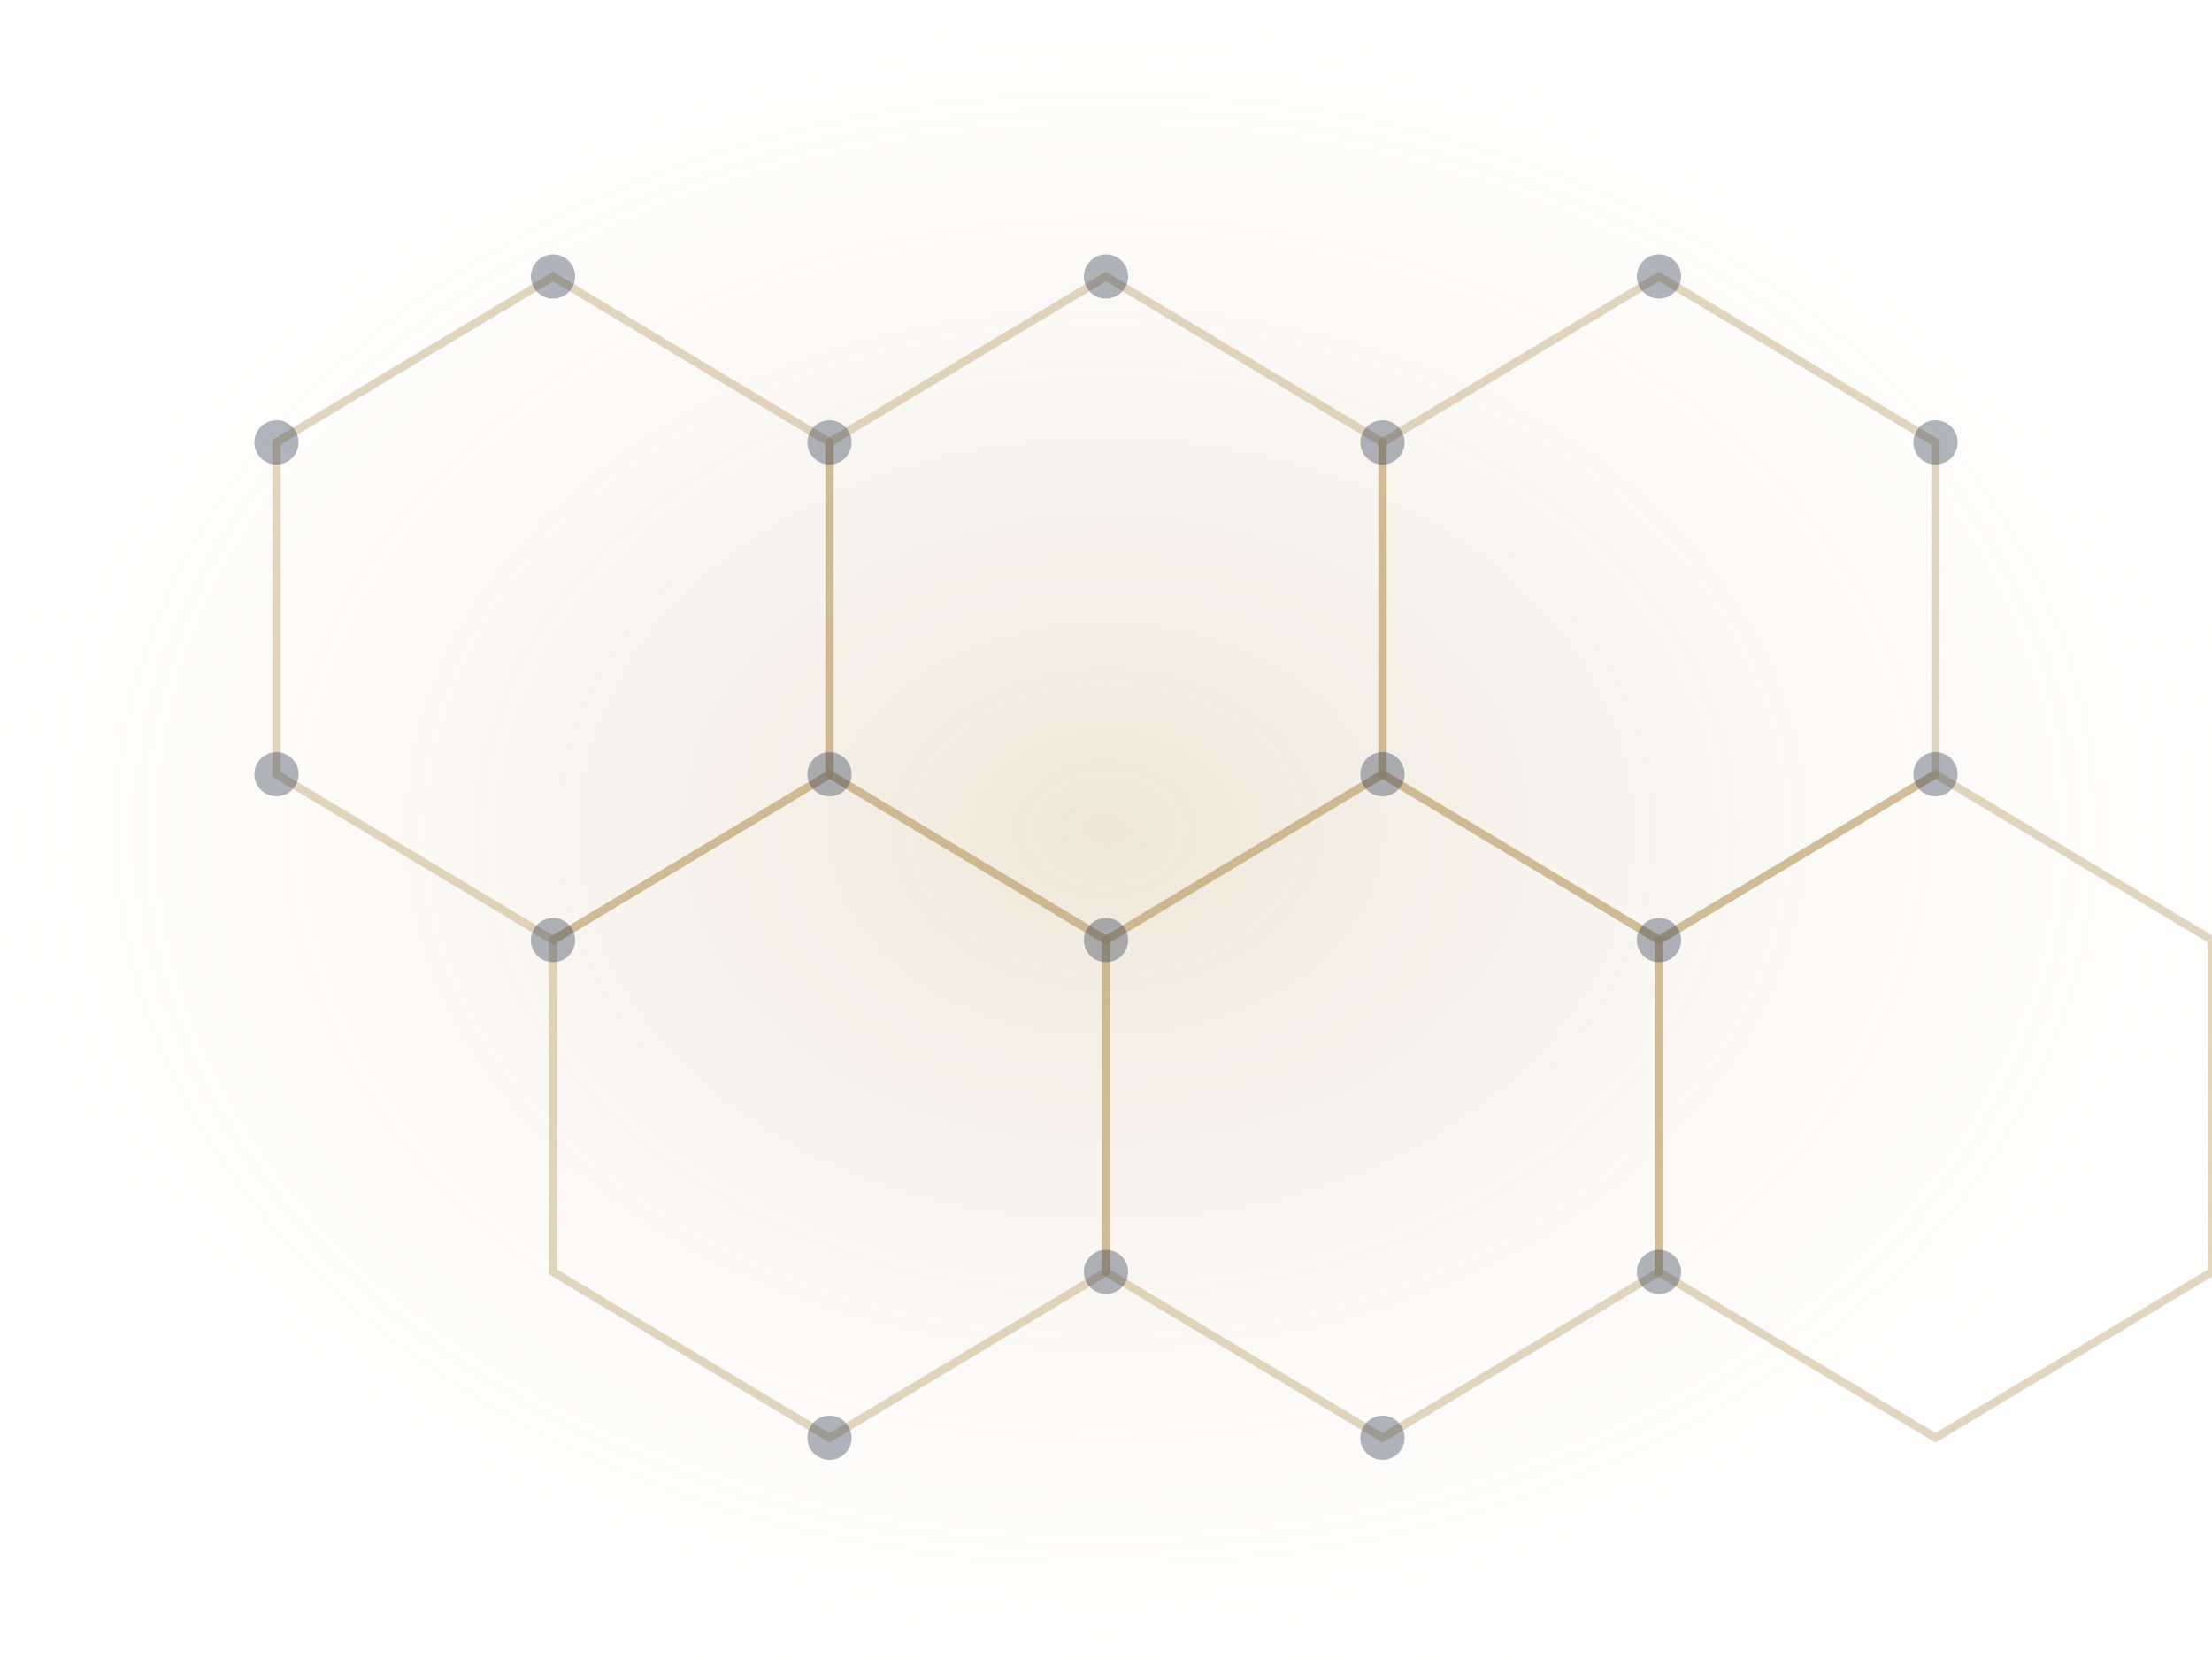
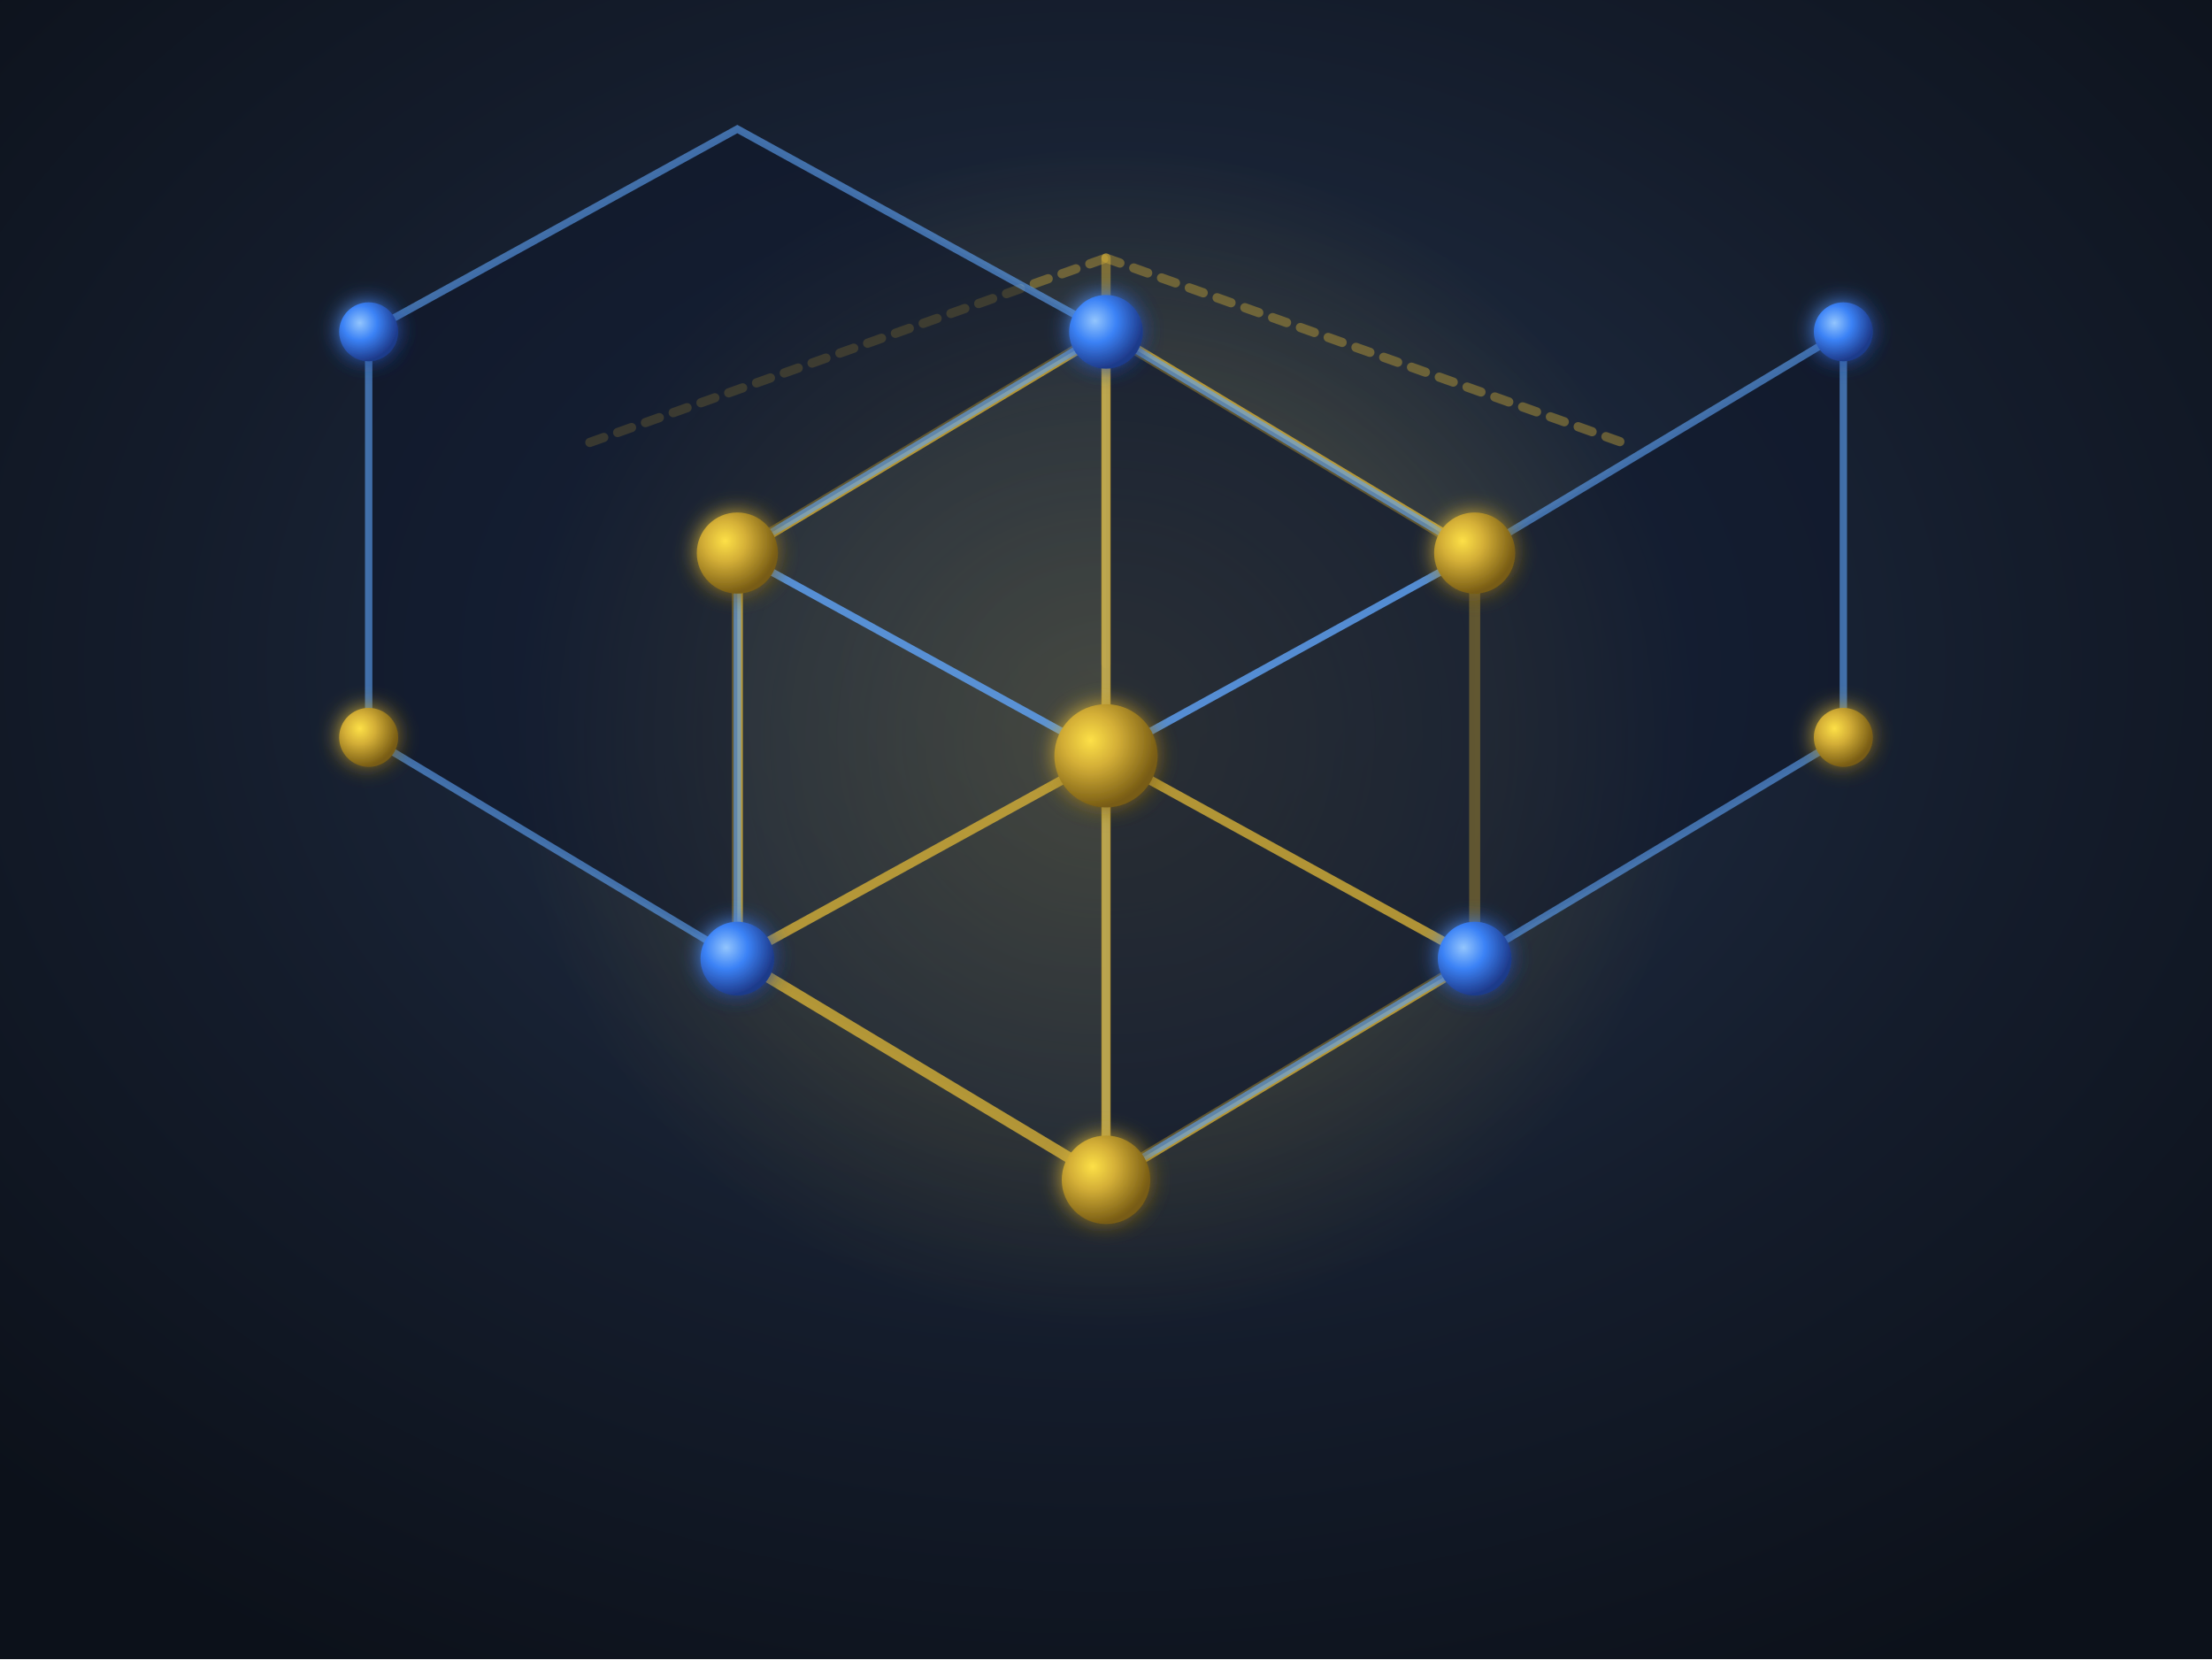
- <svg xmlns="http://www.w3.org/2000/svg" viewBox="0 0 400 300" width="100%" height="100%">
+ <svg xmlns="http://www.w3.org/2000/svg" viewBox="0 0 600 450" width="100%" height="100%">
  <defs>
-     <radialGradient id="mofGlow" cx="50%" cy="50%" r="60%">
-       <stop offset="0%" stop-color="#ba9c66" stop-opacity="0.25" />
-       <stop offset="100%" stop-color="#f8f5ee" stop-opacity="0" />
+     <radialGradient id="bgGrad1" cx="50%" cy="40%" r="70%">
+       <stop offset="0%" stop-color="#24344d" />
+       <stop offset="60%" stop-color="#141c2b" />
+       <stop offset="100%" stop-color="#0c111a" />
    </radialGradient>
+     <radialGradient id="goldSphere" cx="35%" cy="35%" r="65%">
+       <stop offset="0%" stop-color="#fde047" />
+       <stop offset="40%" stop-color="#d4af37" />
+       <stop offset="100%" stop-color="#785c14" />
+     </radialGradient>
+     <radialGradient id="blueSphere" cx="35%" cy="35%" r="65%">
+       <stop offset="0%" stop-color="#93c5fd" />
+       <stop offset="45%" stop-color="#3b82f6" />
+       <stop offset="100%" stop-color="#1e3a8a" />
+     </radialGradient>
+     <radialGradient id="coreGlow" cx="50%" cy="50%" r="50%">
+       <stop offset="0%" stop-color="#d4af37" stop-opacity="0.35" />
+       <stop offset="100%" stop-color="#d4af37" stop-opacity="0" />
+     </radialGradient>
+     <filter id="softGlow">
+       <feGaussianBlur stdDeviation="3" result="blur" />
+       <feMerge>
+         <feMergeNode in="blur" />
+         <feMergeNode in="SourceGraphic" />
+       </feMerge>
+     </filter>
  </defs>
-   <rect width="100%" height="100%" fill="none" />
-   <rect width="100%" height="100%" fill="url(#mofGlow)" />
-   <g stroke="#ba9c66" stroke-width="1.5" stroke-opacity="0.4" fill="none">
-     <polygon points="100,50 150,80 150,140 100,170 50,140 50,80" />
-     <polygon points="200,50 250,80 250,140 200,170 150,140 150,80" />
-     <polygon points="300,50 350,80 350,140 300,170 250,140 250,80" />
-     <polygon points="150,140 200,170 200,230 150,260 100,230 100,170" />
-     <polygon points="250,140 300,170 300,230 250,260 200,230 200,170" />
-     <polygon points="350,140 400,170 400,230 350,260 300,230 300,170" />
+   <rect width="100%" height="100%" fill="url(#bgGrad1)" />
+   <circle cx="300" cy="200" r="160" fill="url(#coreGlow)" />
+   <g stroke="#d4af37" stroke-width="2.5" stroke-opacity="0.8" stroke-linecap="round">
+     <line x1="160" y1="120" x2="300" y2="70" stroke-opacity="0.4" stroke-dasharray="4 4" />
+     <line x1="300" y1="70" x2="440" y2="120" stroke-opacity="0.4" stroke-dasharray="4 4" />
+     <line x1="300" y1="70" x2="300" y2="180" stroke-opacity="0.5" />
+     <polygon points="300,90 400,150 400,260 300,320 200,260 200,150" fill="#1e293b" fill-opacity="0.4" stroke="#d4af37" stroke-width="3" />
+     <polygon points="200,150 300,90 200,35 100,90 100,200 200,260" fill="#0f172a" fill-opacity="0.5" stroke="#60a5fa" stroke-width="2" stroke-opacity="0.6" />
+     <polygon points="300,90 400,150 500,90 500,200 400,260 300,320" fill="#0f172a" fill-opacity="0.5" stroke="#60a5fa" stroke-width="2" stroke-opacity="0.6" />
+     <line x1="300" y1="90" x2="300" y2="205" stroke="#d4af37" stroke-width="2.5" />
+     <line x1="200" y1="150" x2="300" y2="205" stroke="#60a5fa" stroke-width="2" />
+     <line x1="400" y1="150" x2="300" y2="205" stroke="#60a5fa" stroke-width="2" />
+     <line x1="200" y1="260" x2="300" y2="205" stroke="#d4af37" stroke-width="2.5" />
+     <line x1="400" y1="260" x2="300" y2="205" stroke="#d4af37" stroke-width="2.5" />
+     <line x1="300" y1="320" x2="300" y2="205" stroke="#d4af37" stroke-width="2.5" />
  </g>
-   <g fill="#222d47" fill-opacity="0.35">
-     <circle cx="100" cy="50" r="4" />
-     <circle cx="150" cy="80" r="4" />
-     <circle cx="150" cy="140" r="4" />
-     <circle cx="100" cy="170" r="4" />
-     <circle cx="50" cy="140" r="4" />
-     <circle cx="50" cy="80" r="4" />
-     <circle cx="200" cy="50" r="4" />
-     <circle cx="250" cy="80" r="4" />
-     <circle cx="250" cy="140" r="4" />
-     <circle cx="200" cy="170" r="4" />
-     <circle cx="300" cy="50" r="4" />
-     <circle cx="350" cy="80" r="4" />
-     <circle cx="350" cy="140" r="4" />
-     <circle cx="300" cy="170" r="4" />
-     <circle cx="200" cy="230" r="4" />
-     <circle cx="150" cy="260" r="4" />
-     <circle cx="250" cy="260" r="4" />
-     <circle cx="300" cy="230" r="4" />
+   <g filter="url(#softGlow)">
+     <circle cx="300" cy="205" r="14" fill="url(#goldSphere)" />
+     <circle cx="300" cy="90" r="10" fill="url(#blueSphere)" />
+     <circle cx="400" cy="150" r="11" fill="url(#goldSphere)" />
+     <circle cx="400" cy="260" r="10" fill="url(#blueSphere)" />
+     <circle cx="300" cy="320" r="12" fill="url(#goldSphere)" />
+     <circle cx="200" cy="260" r="10" fill="url(#blueSphere)" />
+     <circle cx="200" cy="150" r="11" fill="url(#goldSphere)" />
+     <circle cx="100" cy="90" r="8" fill="url(#blueSphere)" />
+     <circle cx="100" cy="200" r="8" fill="url(#goldSphere)" />
+     <circle cx="500" cy="90" r="8" fill="url(#blueSphere)" />
+     <circle cx="500" cy="200" r="8" fill="url(#goldSphere)" />
  </g>
</svg>
